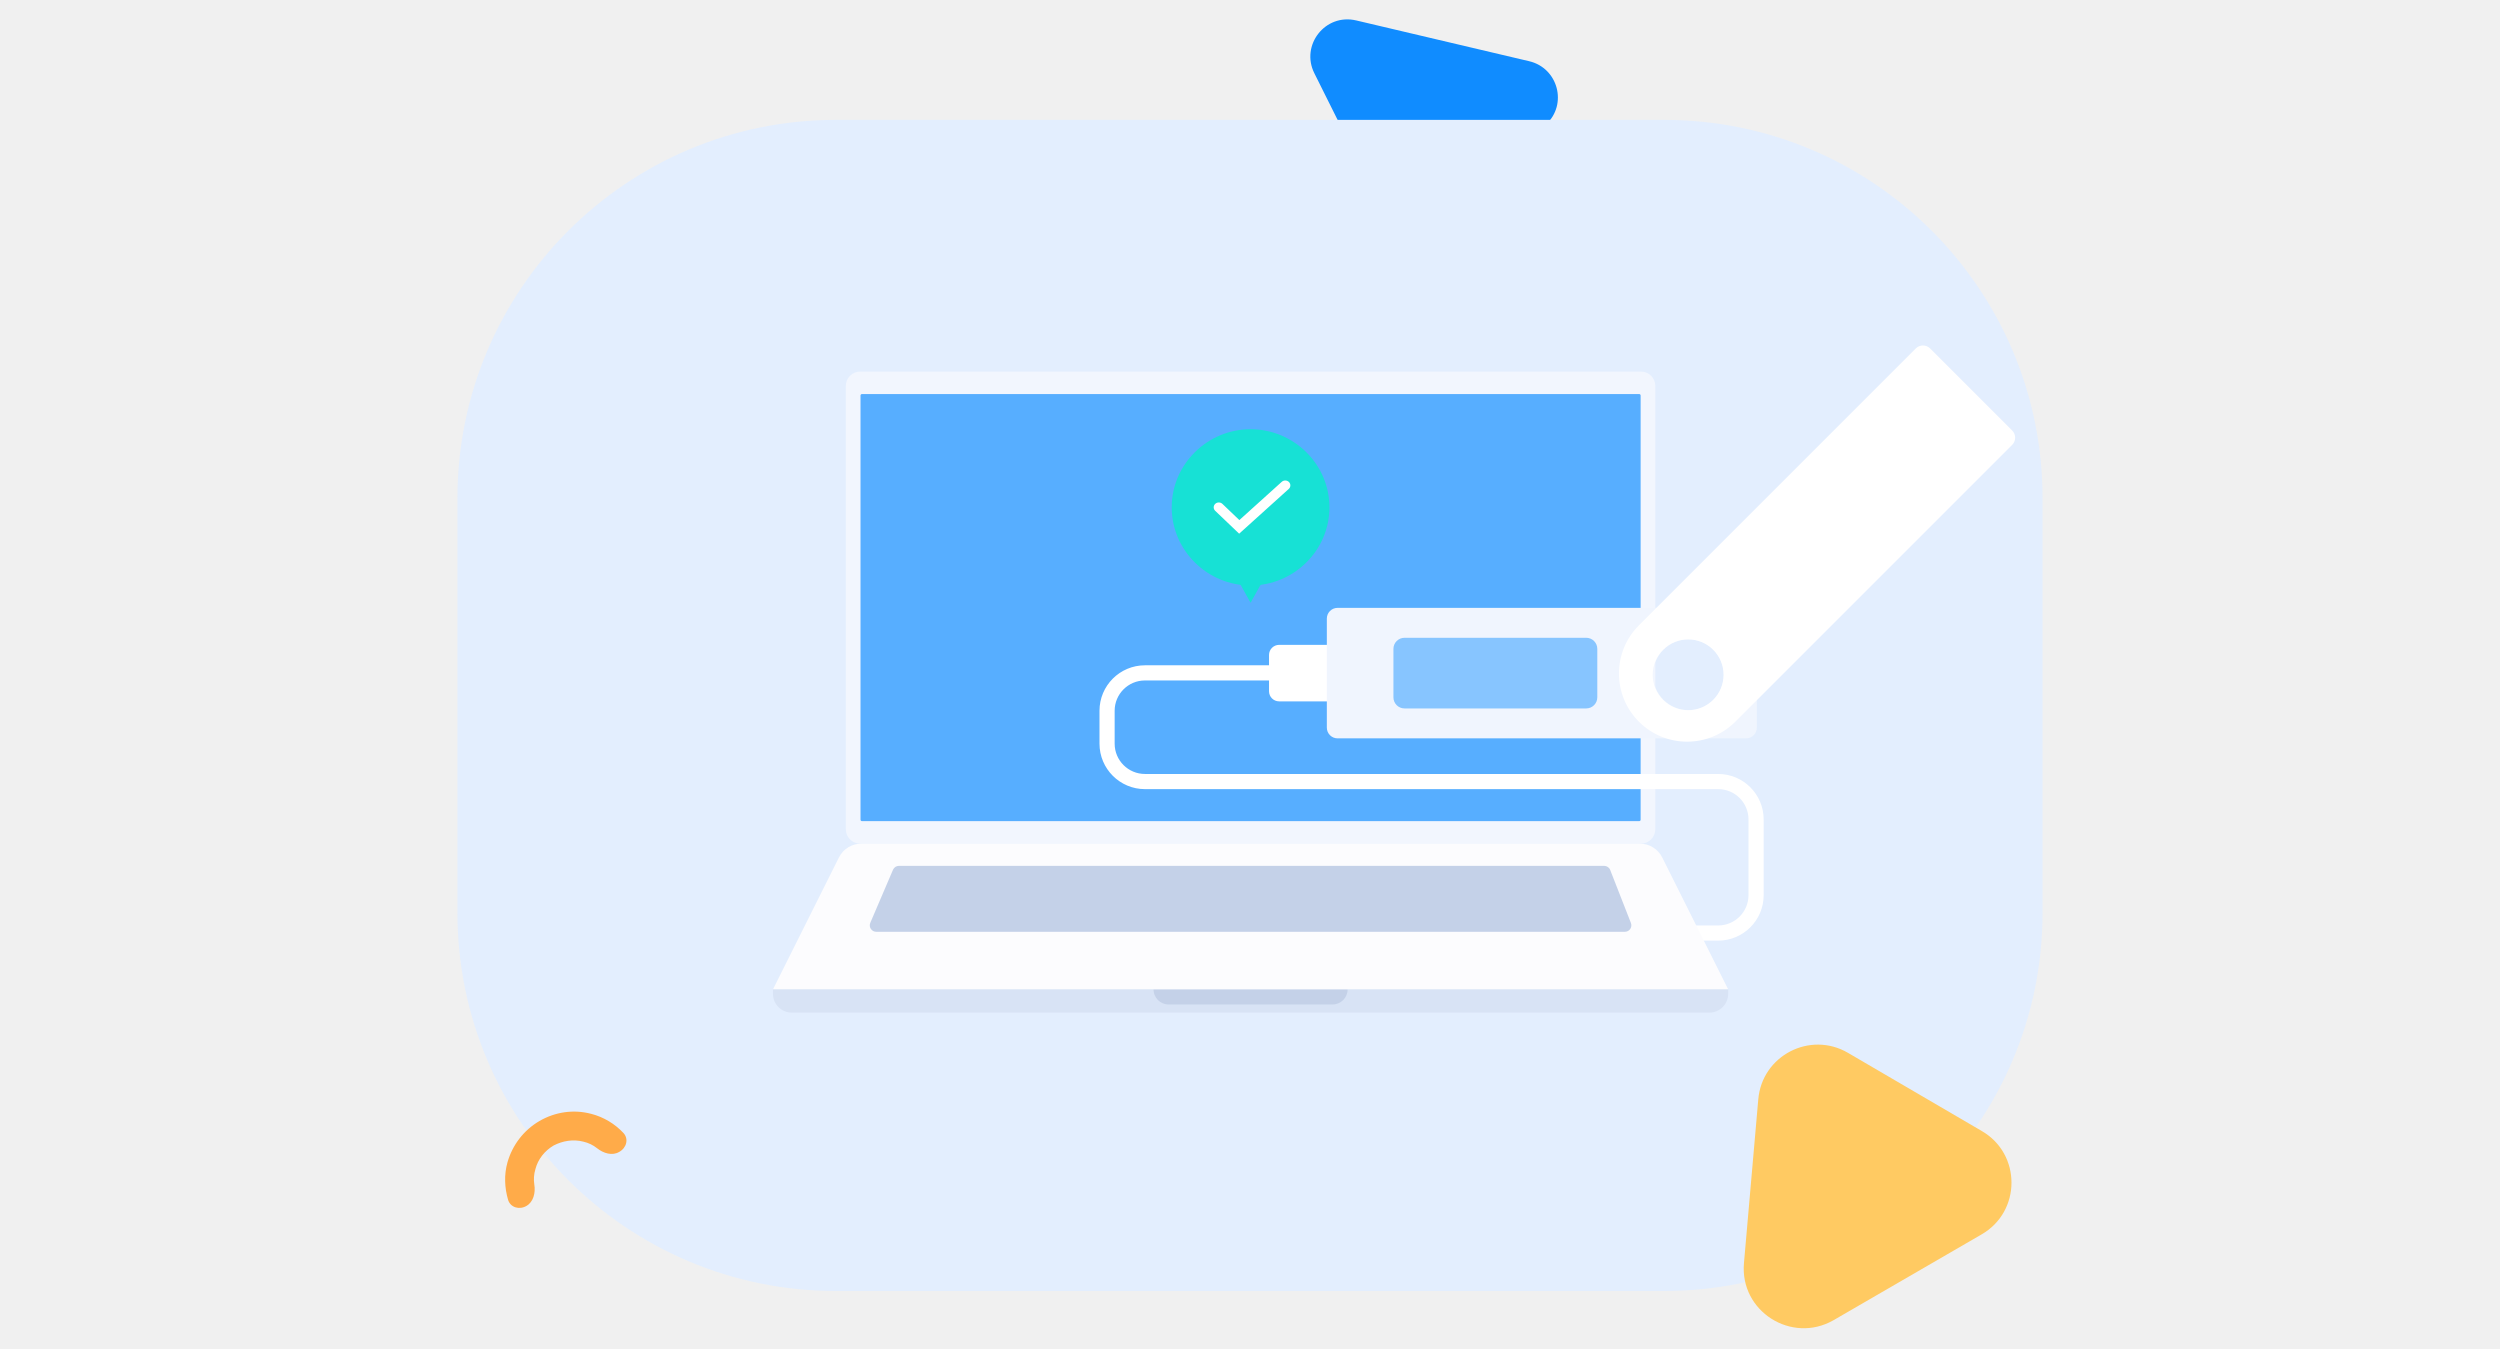
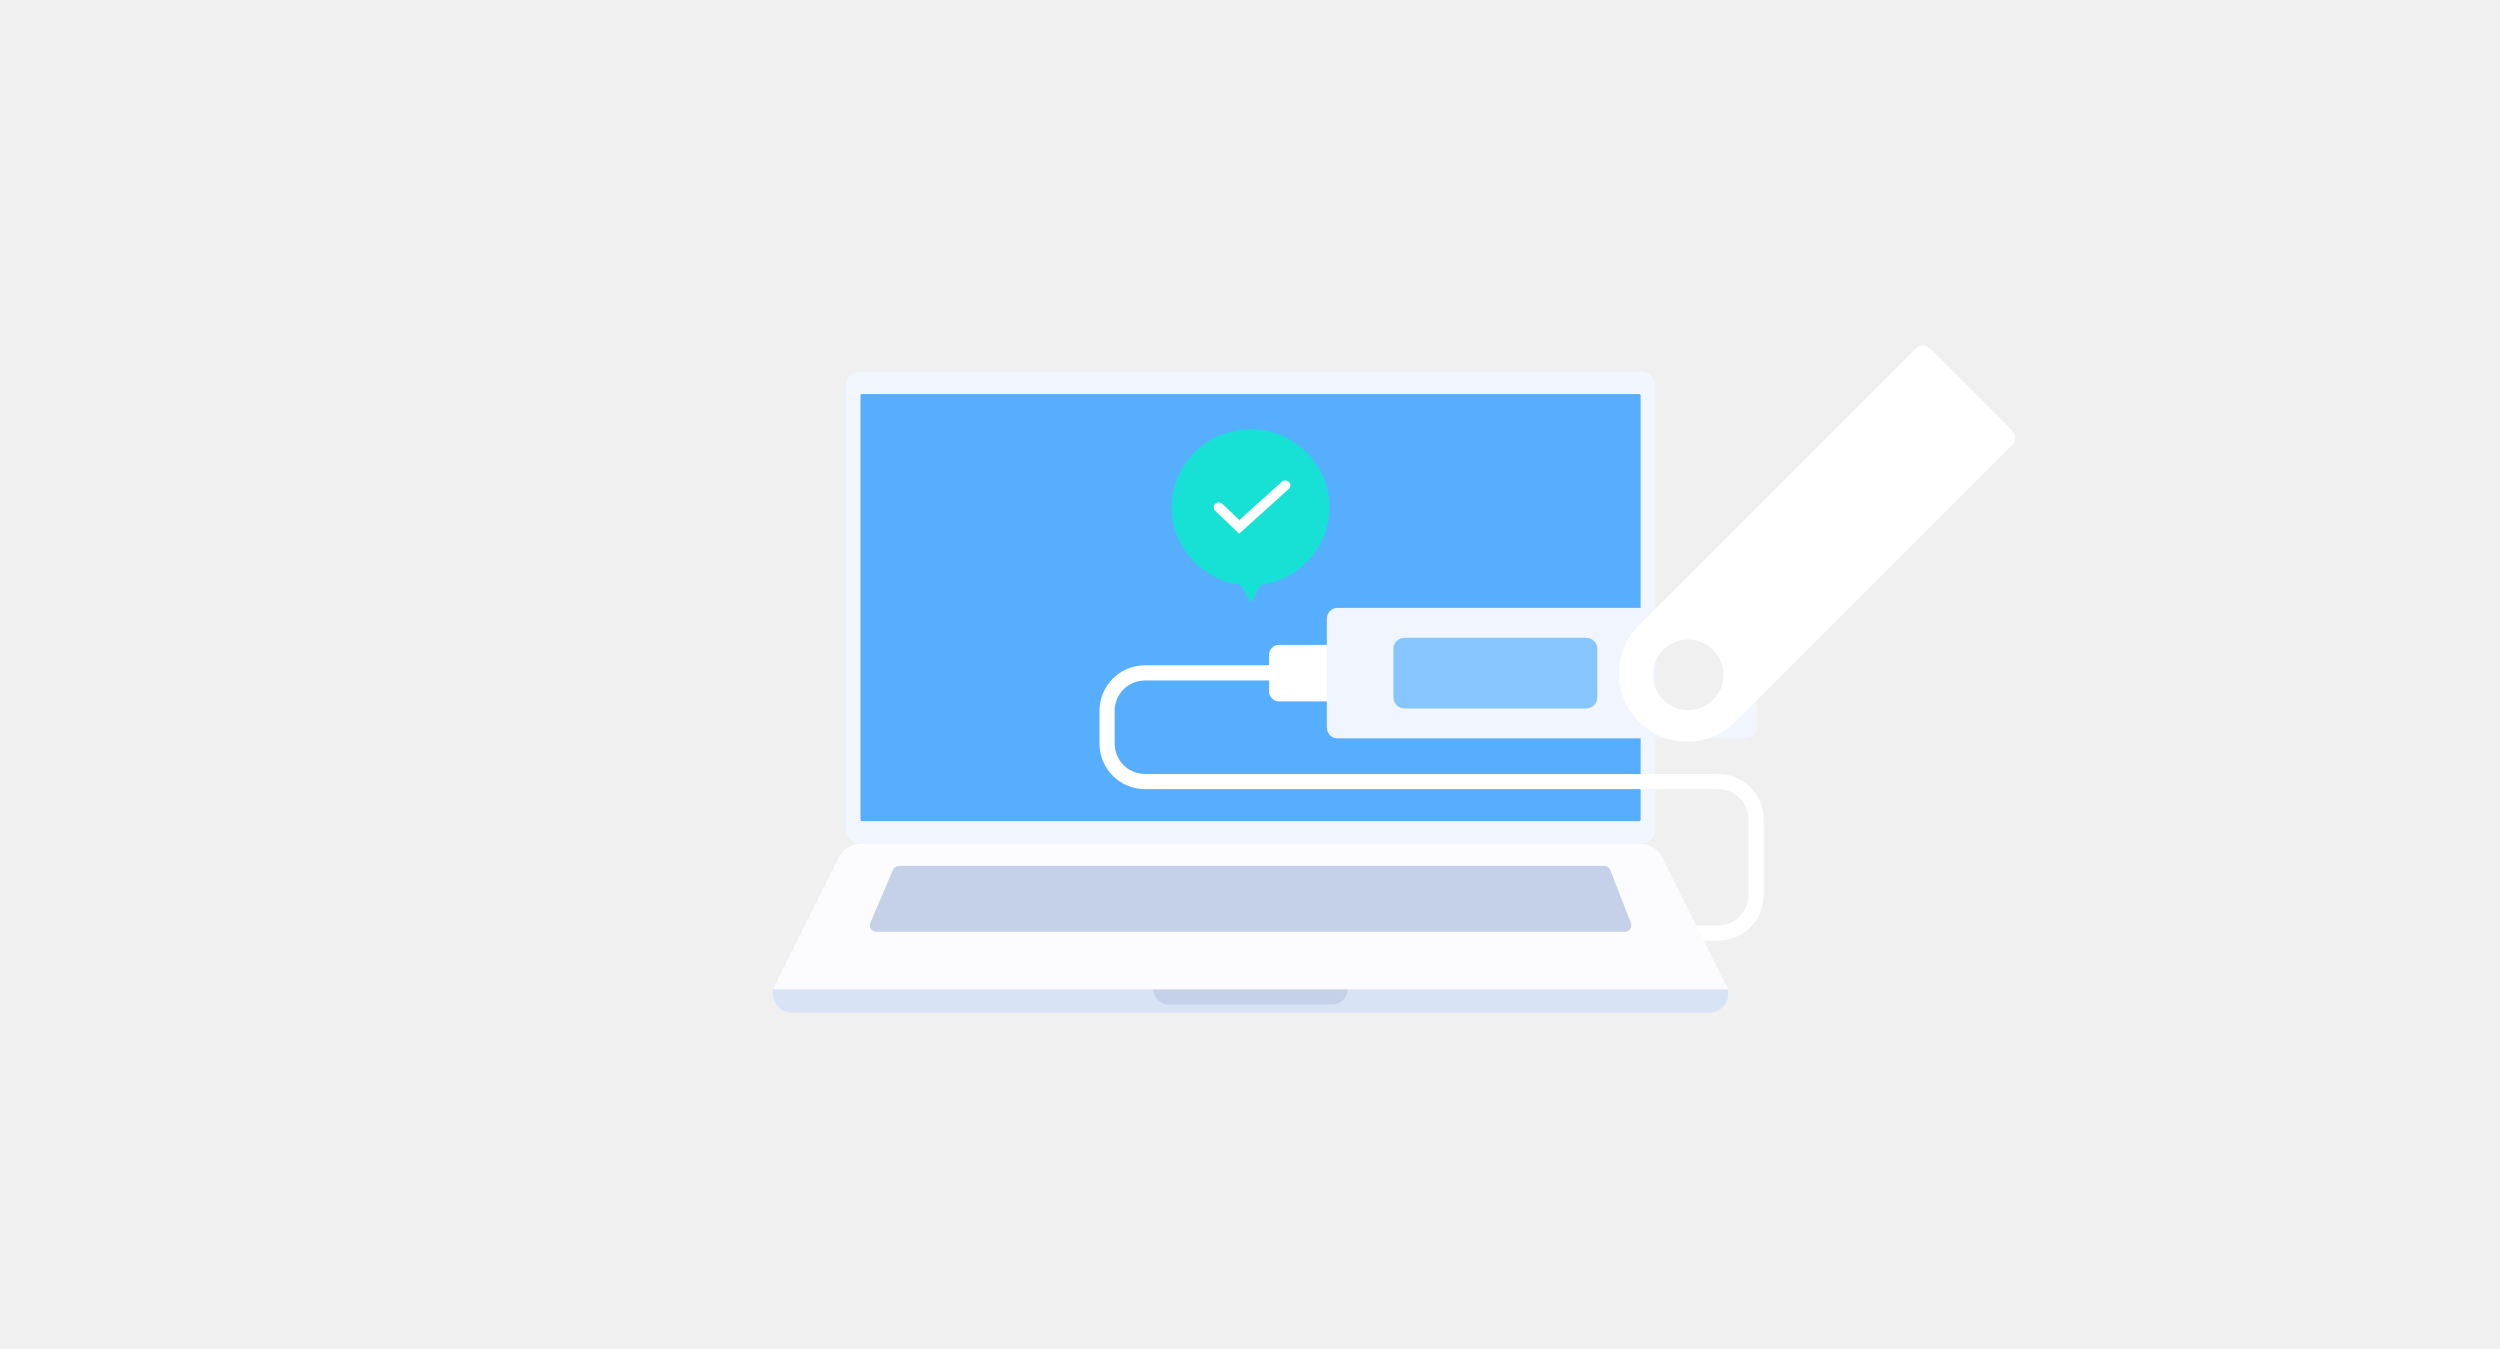
<svg xmlns="http://www.w3.org/2000/svg" width="634" height="342" viewBox="0 0 634 342" fill="none">
-   <g clip-path="url(#clip0)">
-     <path d="M387.79 15.52C395.114 17.239 397.611 26.432 392.072 31.561L365.536 56.166C360.915 60.426 353.52 59.123 350.719 53.471L333.309 18.555C329.771 11.451 336.077 3.33 343.935 5.182L387.79 15.52Z" fill="#108CFF" />
-     <rect x="116" y="30.4" width="402" height="297" rx="96" fill="#E3EEFE" />
-     <path d="M133.514 305.819C131.746 306.878 129.452 306.247 128.852 304.284C127.959 301.227 127.8 297.901 128.708 294.728C129.957 290.365 132.83 286.593 136.826 284.278C140.822 281.963 145.481 281.301 149.896 282.462C153.121 283.283 155.932 285.021 158.082 287.301C159.515 288.821 158.884 291.114 157.03 292.124C155.262 293.183 153.018 292.466 151.434 291.205C150.407 290.382 149.23 289.818 147.903 289.514C145.385 288.87 142.714 289.293 140.399 290.499C138.121 291.841 136.422 293.98 135.778 296.497C135.387 297.773 135.307 299.113 135.5 300.38C135.863 302.553 135.232 304.846 133.514 305.819Z" fill="#FFAB49" />
-     <path d="M502.51 313.058C512.634 307.24 512.634 292.652 502.594 286.834L468.677 267.018C459.059 261.368 446.825 267.692 445.897 278.823L442.269 320.31C441.172 332.537 454.334 340.885 464.965 334.813L502.51 313.058Z" fill="#FFCA62" />
-     <path d="M214.504 97.865C214.504 95.857 216.132 94.23 218.139 94.23H416.152C418.159 94.23 419.787 95.857 419.787 97.865V210.309C419.787 212.316 418.159 213.944 416.152 213.944H218.139C216.132 213.944 214.504 212.316 214.504 210.309V97.865Z" fill="#F2F6FE" />
-     <rect x="218.229" y="99.931" width="197.835" height="108.312" rx="0.364" fill="#57AEFF" />
-     <path d="M330.142 170.642H290.365C285.056 170.642 280.753 174.945 280.753 180.254V188.59C280.753 193.898 285.056 198.202 290.365 198.202L435.73 198.202C441.038 198.202 445.342 202.505 445.342 207.814V227.008C445.342 232.317 441.038 236.62 435.73 236.62H279.689" stroke="white" stroke-width="3.845" stroke-linecap="round" stroke-linejoin="round" />
-     <path d="M196.027 252.03C196.027 254.665 198.163 256.801 200.798 256.801H433.494C436.128 256.801 438.264 254.665 438.264 252.03V250.848H196.027V252.03Z" fill="#D8E3F5" />
-     <path d="M292.535 250.907C292.535 253.014 294.244 254.735 296.352 254.735H337.939C340.047 254.735 341.755 253.014 341.755 250.907H292.535Z" fill="#C4D1E8" />
-     <path d="M196.036 250.884H438.255L421.546 217.462C420.468 215.307 418.265 213.945 415.855 213.945H218.436C216.026 213.945 213.823 215.307 212.746 217.462L196.036 250.884Z" fill="#FCFCFE" />
-     <path d="M227.971 219.581C227.316 219.581 226.724 219.971 226.467 220.573L220.709 234.021C220.247 235.1 221.039 236.301 222.213 236.301H412.078C413.23 236.301 414.021 235.142 413.602 234.069L408.345 220.621C408.1 219.994 407.495 219.581 406.821 219.581H227.971Z" fill="#C4D1E8" />
-     <path d="M336.63 177.867L336.63 163.536L324.389 163.536C322.972 163.536 321.823 164.685 321.823 166.102L321.823 175.301C321.823 176.718 322.972 177.867 324.389 177.867L336.63 177.867Z" fill="white" />
-     <path fill-rule="evenodd" clip-rule="evenodd" d="M339.206 154.153C337.704 154.153 336.486 155.371 336.486 156.873V184.529C336.486 186.031 337.704 187.248 339.206 187.248H442.811C444.313 187.248 445.531 186.031 445.531 184.529V156.873C445.531 155.371 444.313 154.153 442.811 154.153H339.206ZM428.206 180.095C433.165 180.095 437.186 176.075 437.186 171.115C437.186 166.156 433.165 162.135 428.206 162.135C423.246 162.135 419.226 166.156 419.226 171.115C419.226 176.075 423.246 180.095 428.206 180.095Z" fill="#F0F5FE" />
-     <path fill-rule="evenodd" clip-rule="evenodd" d="M415.63 158.58C408.88 165.33 408.88 176.275 415.63 183.026C422.381 189.776 433.325 189.776 440.076 183.026L510.292 112.809C511.294 111.807 511.294 110.182 510.292 109.18L489.475 88.364C488.473 87.362 486.849 87.362 485.846 88.364L415.63 158.58ZM434.459 177.482C437.966 173.975 437.966 168.289 434.459 164.782C430.953 161.276 425.267 161.276 421.76 164.782C418.253 168.289 418.253 173.975 421.76 177.482C425.267 180.989 430.953 180.989 434.459 177.482Z" fill="white" />
-     <rect x="353.373" y="161.74" width="51.702" height="17.92" rx="2.814" fill="#87C5FF" />
-     <path d="M317.148 152.852L314.492 148.095L319.805 148.095L317.148 152.852Z" fill="#17E1D5" />
-     <path d="M317.146 148.477C328.089 148.477 337.146 139.606 337.146 128.664C337.146 117.722 328.089 108.852 317.146 108.852C306.204 108.852 297.146 117.722 297.146 128.664C297.146 139.606 306.204 148.477 317.146 148.477Z" fill="#17E1D5" />
-     <path fill-rule="evenodd" clip-rule="evenodd" d="M326.884 122.242C327.375 122.739 327.352 123.522 326.831 123.992L314.249 135.344L308.173 129.54C307.666 129.056 307.666 128.272 308.173 127.788C308.679 127.305 309.5 127.305 310.006 127.788L314.3 131.891L325.051 122.192C325.572 121.722 326.392 121.744 326.884 122.242Z" fill="white" />
-   </g>
-   <defs>
-     <clipPath id="clip0">
-       <rect width="634" height="341" fill="white" transform="translate(0 0.900391)" />
-     </clipPath>
-   </defs>
+   <path d="M214.504 97.865C214.504 95.858 216.132 94.23 218.14 94.23H416.152C418.16 94.23 419.787 95.858 419.787 97.865V210.309C419.787 212.317 418.16 213.945 416.152 213.945H218.14C216.132 213.945 214.504 212.317 214.504 210.309V97.865Z" fill="#F2F6FE" />
+   <rect x="218.228" y="99.931" width="197.835" height="108.312" rx="0.364" fill="#57AEFF" />
+   <path d="M330.142 170.642H290.365C285.056 170.642 280.753 174.945 280.753 180.254V188.59C280.753 193.899 285.056 198.202 290.365 198.202L435.73 198.202C441.038 198.202 445.342 202.506 445.342 207.814V227.008C445.342 232.317 441.038 236.62 435.73 236.62H279.689" stroke="white" stroke-width="3.845" stroke-linecap="round" stroke-linejoin="round" />
+   <path d="M196.027 252.031C196.027 254.666 198.163 256.802 200.798 256.802H433.494C436.128 256.802 438.264 254.666 438.264 252.031V250.849H196.027V252.031Z" fill="#D8E3F5" />
+   <path d="M292.535 250.907C292.535 253.015 294.244 254.736 296.352 254.736H337.939C340.047 254.736 341.756 253.015 341.756 250.907V250.907H292.535V250.907Z" fill="#C4D1E8" />
+   <path d="M196.036 250.884H438.255L421.546 217.463C420.468 215.307 418.265 213.945 415.855 213.945H218.436C216.026 213.945 213.823 215.307 212.745 217.463L196.036 250.884Z" fill="#FCFCFE" />
+   <path d="M227.971 219.582C227.316 219.582 226.725 219.972 226.467 220.574L220.709 234.021C220.247 235.101 221.039 236.301 222.213 236.301H412.078C413.23 236.301 414.022 235.143 413.602 234.07L408.345 220.622C408.1 219.995 407.495 219.582 406.822 219.582H227.971Z" fill="#C4D1E8" />
+   <path d="M336.63 177.867L336.63 163.536L324.388 163.536C322.971 163.536 321.822 164.685 321.822 166.102L321.822 175.301C321.822 176.719 322.971 177.867 324.388 177.867L336.63 177.867Z" fill="white" />
+   <path fill-rule="evenodd" clip-rule="evenodd" d="M339.207 154.154C337.704 154.154 336.487 155.372 336.487 156.874V184.529C336.487 186.031 337.704 187.249 339.207 187.249H442.811C444.314 187.249 445.531 186.031 445.531 184.529V156.874C445.531 155.372 444.314 154.154 442.811 154.154H339.207ZM428.206 180.096C433.166 180.096 437.186 176.075 437.186 171.116C437.186 166.156 433.166 162.136 428.206 162.136C423.247 162.136 419.227 166.156 419.227 171.116C419.227 176.075 423.247 180.096 428.206 180.096Z" fill="#F0F5FE" />
+   <path fill-rule="evenodd" clip-rule="evenodd" d="M415.63 158.58C408.879 165.331 408.879 176.275 415.63 183.026C422.38 189.776 433.325 189.776 440.075 183.026L510.292 112.809C511.294 111.807 511.294 110.183 510.292 109.181L489.475 88.364C488.473 87.362 486.848 87.362 485.846 88.364L415.63 158.58ZM434.459 177.482C437.966 173.975 437.966 168.29 434.459 164.783C430.952 161.276 425.267 161.276 421.76 164.783C418.253 168.29 418.253 173.975 421.76 177.482C425.267 180.989 430.952 180.989 434.459 177.482Z" fill="white" />
+   <rect x="353.373" y="161.741" width="51.702" height="17.92" rx="2.814" fill="#87C5FF" />
+   <path d="M317.148 152.852L314.491 148.096L319.804 148.096L317.148 152.852Z" fill="#17E1D5" />
+   <path d="M317.146 148.477C328.088 148.477 337.146 139.606 337.146 128.664V128.664C337.146 117.722 328.088 108.852 317.146 108.852V108.852C306.204 108.852 297.146 117.722 297.146 128.664V128.664C297.146 139.606 306.204 148.477 317.146 148.477V148.477Z" fill="#17E1D5" />
+   <path fill-rule="evenodd" clip-rule="evenodd" d="M326.883 122.242C327.375 122.739 327.351 123.523 326.831 123.992L314.248 135.344L308.172 129.54C307.666 129.056 307.666 128.272 308.172 127.789C308.678 127.305 309.499 127.305 310.005 127.789L314.3 131.891L325.051 122.192C325.571 121.722 326.392 121.745 326.883 122.242Z" fill="white" />
</svg>
